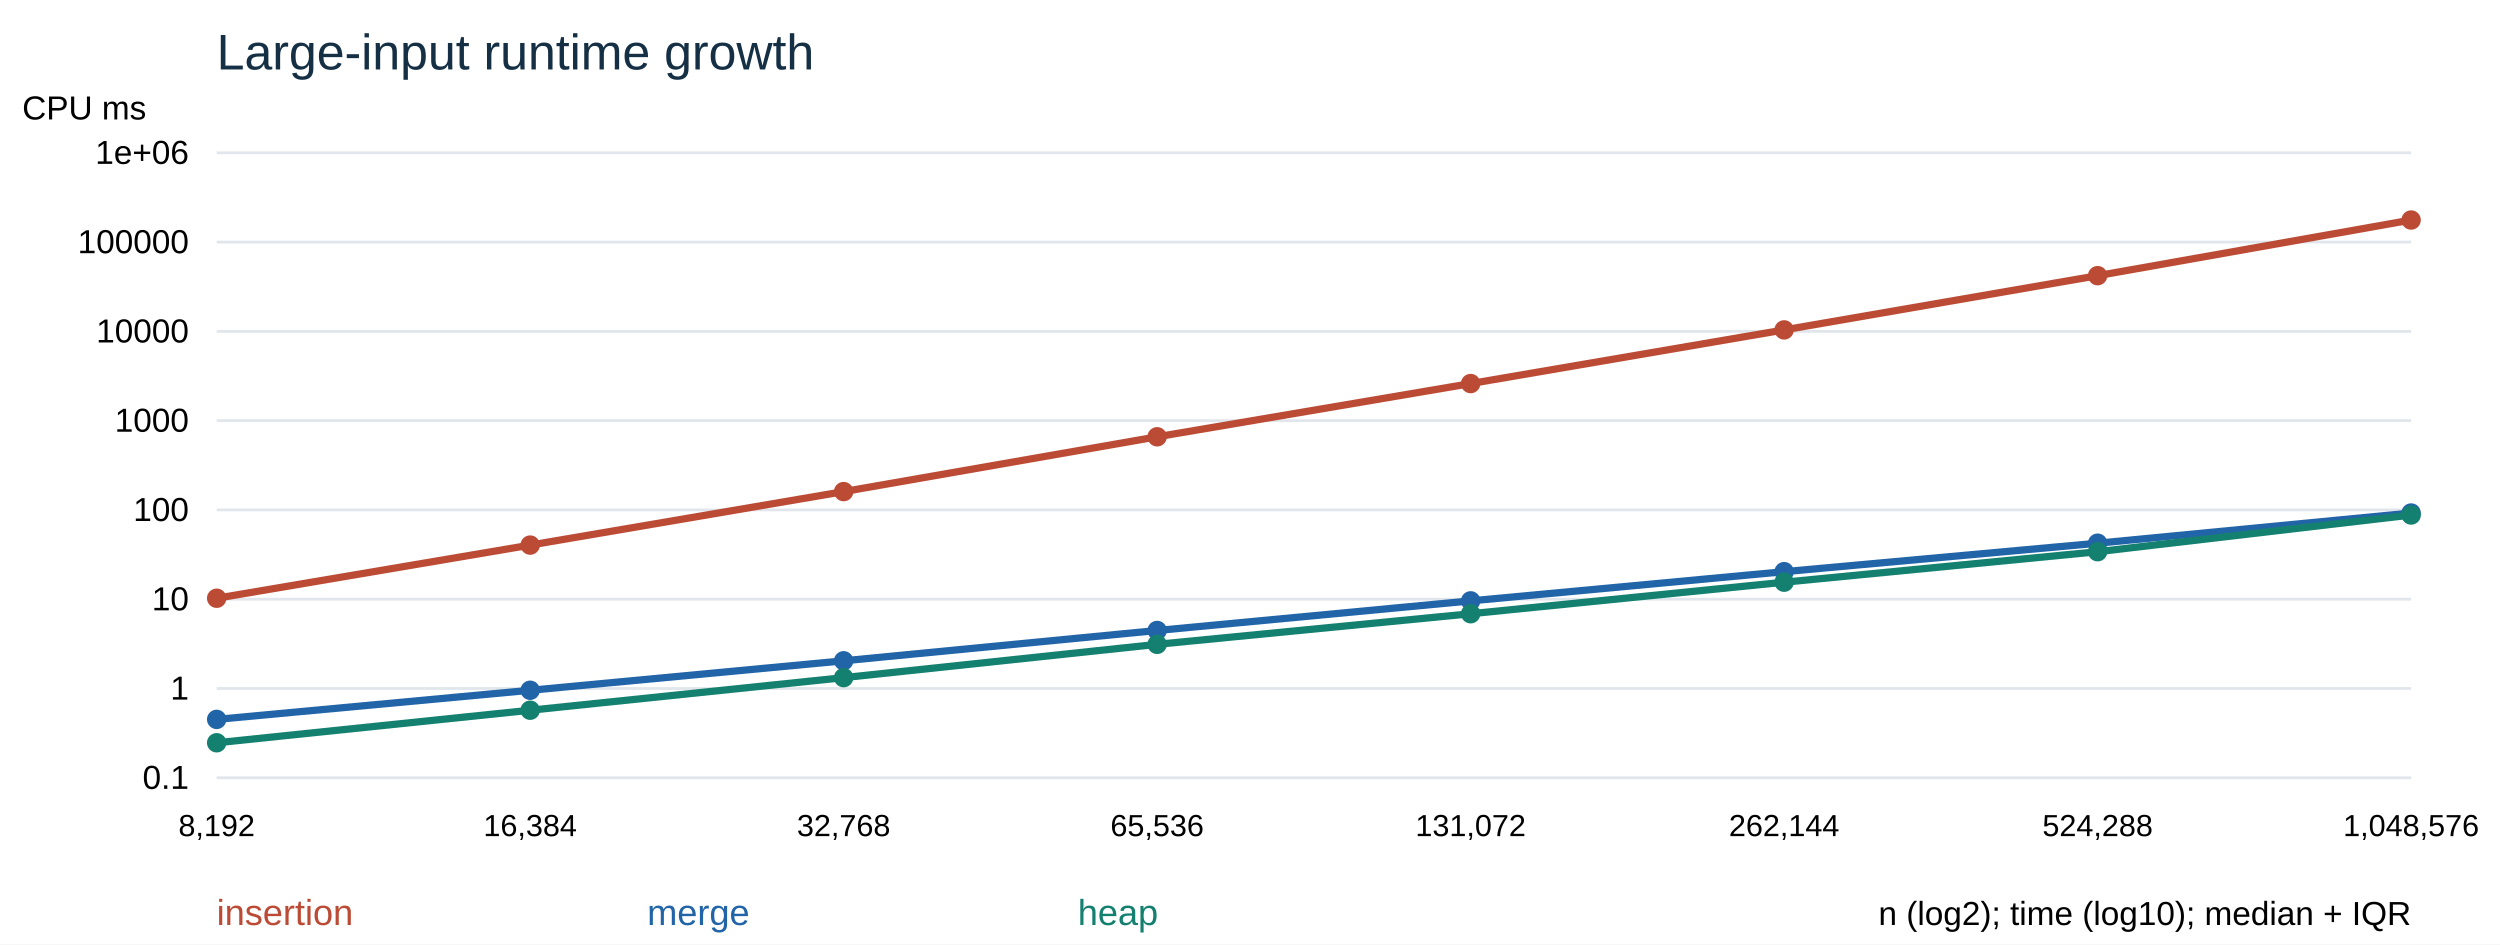
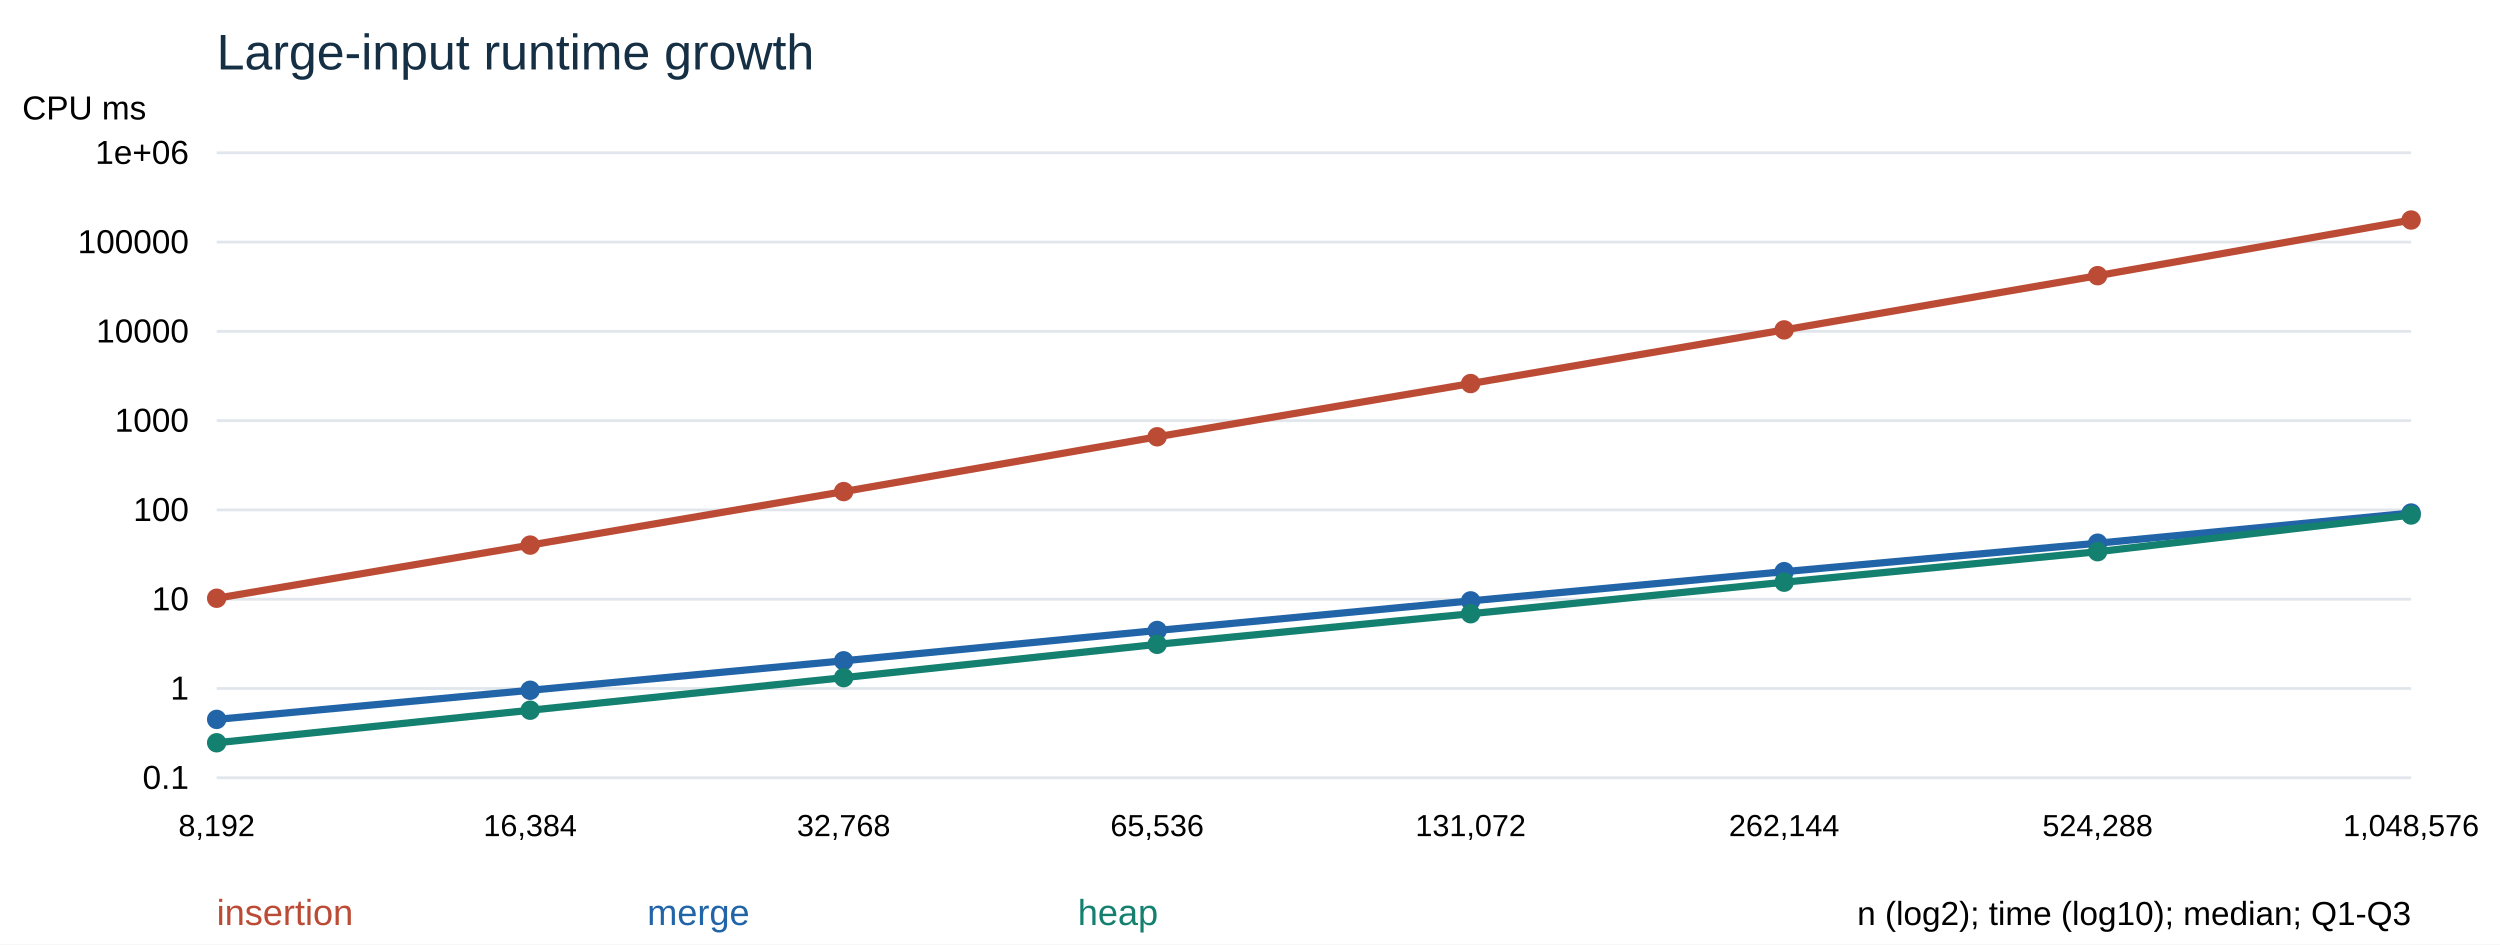
<svg xmlns="http://www.w3.org/2000/svg" width="900" height="340" viewBox="0 0 900 340" font-family="Arial, sans-serif">
  <rect width="900" height="340" fill="white" />
  <text x="78" y="25" font-size="18" fill="#152f44">Large-input runtime growth</text>
  <line x1="78" y1="280.0" x2="868" y2="280.0" stroke="#e0e6eb" />
  <text x="68" y="284.0" text-anchor="end" font-size="12">0.1</text>
  <line x1="78" y1="247.857" x2="868" y2="247.857" stroke="#e0e6eb" />
  <text x="68" y="251.857" text-anchor="end" font-size="12">1</text>
  <line x1="78" y1="215.714" x2="868" y2="215.714" stroke="#e0e6eb" />
  <text x="68" y="219.714" text-anchor="end" font-size="12">10</text>
  <line x1="78" y1="183.571" x2="868" y2="183.571" stroke="#e0e6eb" />
  <text x="68" y="187.571" text-anchor="end" font-size="12">100</text>
  <line x1="78" y1="151.429" x2="868" y2="151.429" stroke="#e0e6eb" />
  <text x="68" y="155.429" text-anchor="end" font-size="12">1000</text>
  <line x1="78" y1="119.286" x2="868" y2="119.286" stroke="#e0e6eb" />
  <text x="68" y="123.286" text-anchor="end" font-size="12">10000</text>
  <line x1="78" y1="87.143" x2="868" y2="87.143" stroke="#e0e6eb" />
  <text x="68" y="91.143" text-anchor="end" font-size="12">100000</text>
  <line x1="78" y1="55.0" x2="868" y2="55.0" stroke="#e0e6eb" />
  <text x="68" y="59.0" text-anchor="end" font-size="12">1e+06</text>
  <text x="78.0" y="301" text-anchor="middle" font-size="11">8,192</text>
  <text x="190.857" y="301" text-anchor="middle" font-size="11">16,384</text>
  <text x="303.714" y="301" text-anchor="middle" font-size="11">32,768</text>
  <text x="416.571" y="301" text-anchor="middle" font-size="11">65,536</text>
  <text x="529.429" y="301" text-anchor="middle" font-size="11">131,072</text>
  <text x="642.286" y="301" text-anchor="middle" font-size="11">262,144</text>
  <text x="755.143" y="301" text-anchor="middle" font-size="11">524,288</text>
  <text x="868.0" y="301" text-anchor="middle" font-size="11">1,048,576</text>
  <polyline points="78.0,215.366 190.857,196.234 303.714,176.973 416.571,157.243 529.429,138.079 642.286,118.762 755.143,99.236 868.0,79.21" fill="none" stroke="#bc4b36" stroke-width="2.6" />
  <line x1="78.0" y1="215.629" x2="78.0" y2="215.206" stroke="#bc4b36" stroke-width="2" />
  <circle cx="78.0" cy="215.366" r="3.5" fill="#bc4b36" />
  <line x1="190.857" y1="196.317" x2="190.857" y2="196.224" stroke="#bc4b36" stroke-width="2" />
  <circle cx="190.857" cy="196.234" r="3.5" fill="#bc4b36" />
  <line x1="303.714" y1="176.986" x2="303.714" y2="176.926" stroke="#bc4b36" stroke-width="2" />
  <circle cx="303.714" cy="176.973" r="3.5" fill="#bc4b36" />
  <line x1="416.571" y1="157.417" x2="416.571" y2="157.182" stroke="#bc4b36" stroke-width="2" />
  <circle cx="416.571" cy="157.243" r="3.5" fill="#bc4b36" />
  <line x1="529.429" y1="138.12" x2="529.429" y2="138.026" stroke="#bc4b36" stroke-width="2" />
  <circle cx="529.429" cy="138.079" r="3.5" fill="#bc4b36" />
  <line x1="642.286" y1="118.796" x2="642.286" y2="118.733" stroke="#bc4b36" stroke-width="2" />
  <circle cx="642.286" cy="118.762" r="3.5" fill="#bc4b36" />
  <line x1="755.143" y1="99.248" x2="755.143" y2="99.101" stroke="#bc4b36" stroke-width="2" />
  <circle cx="755.143" cy="99.236" r="3.5" fill="#bc4b36" />
  <line x1="868.0" y1="79.243" x2="868.0" y2="79.076" stroke="#bc4b36" stroke-width="2" />
  <circle cx="868.0" cy="79.21" r="3.5" fill="#bc4b36" />
  <text x="78" y="333" font-size="13" fill="#bc4b36">insertion</text>
  <polyline points="78.0,258.977 190.857,248.497 303.714,237.884 416.571,226.97 529.429,216.312 642.286,205.797 755.143,195.55 868.0,184.686" fill="none" stroke="#2264a8" stroke-width="2.6" />
  <line x1="78.0" y1="259.525" x2="78.0" y2="258.921" stroke="#2264a8" stroke-width="2" />
  <circle cx="78.0" cy="258.977" r="3.5" fill="#2264a8" />
  <line x1="190.857" y1="248.728" x2="190.857" y2="248.318" stroke="#2264a8" stroke-width="2" />
  <circle cx="190.857" cy="248.497" r="3.5" fill="#2264a8" />
  <line x1="303.714" y1="238.121" x2="303.714" y2="237.445" stroke="#2264a8" stroke-width="2" />
  <circle cx="303.714" cy="237.884" r="3.5" fill="#2264a8" />
  <line x1="416.571" y1="227.14" x2="416.571" y2="226.582" stroke="#2264a8" stroke-width="2" />
  <circle cx="416.571" cy="226.97" r="3.5" fill="#2264a8" />
  <line x1="529.429" y1="216.389" x2="529.429" y2="216.264" stroke="#2264a8" stroke-width="2" />
  <circle cx="529.429" cy="216.312" r="3.5" fill="#2264a8" />
  <line x1="642.286" y1="205.85" x2="642.286" y2="205.737" stroke="#2264a8" stroke-width="2" />
  <circle cx="642.286" cy="205.797" r="3.5" fill="#2264a8" />
  <line x1="755.143" y1="195.607" x2="755.143" y2="195.484" stroke="#2264a8" stroke-width="2" />
  <circle cx="755.143" cy="195.55" r="3.5" fill="#2264a8" />
  <line x1="868.0" y1="184.936" x2="868.0" y2="184.58" stroke="#2264a8" stroke-width="2" />
  <circle cx="868.0" cy="184.686" r="3.5" fill="#2264a8" />
  <text x="233" y="333" font-size="13" fill="#2264a8">merge</text>
  <polyline points="78.0,267.395 190.857,255.677 303.714,243.947 416.571,231.956 529.429,220.943 642.286,209.589 755.143,198.613 868.0,185.402" fill="none" stroke="#14806f" stroke-width="2.6" />
  <line x1="78.0" y1="267.73" x2="78.0" y2="266.92" stroke="#14806f" stroke-width="2" />
  <circle cx="78.0" cy="267.395" r="3.5" fill="#14806f" />
  <line x1="190.857" y1="255.874" x2="190.857" y2="255.323" stroke="#14806f" stroke-width="2" />
  <circle cx="190.857" cy="255.677" r="3.5" fill="#14806f" />
  <line x1="303.714" y1="244.189" x2="303.714" y2="243.57" stroke="#14806f" stroke-width="2" />
  <circle cx="303.714" cy="243.947" r="3.5" fill="#14806f" />
  <line x1="416.571" y1="232.154" x2="416.571" y2="231.811" stroke="#14806f" stroke-width="2" />
  <circle cx="416.571" cy="231.956" r="3.5" fill="#14806f" />
  <line x1="529.429" y1="221.016" x2="529.429" y2="220.904" stroke="#14806f" stroke-width="2" />
  <circle cx="529.429" cy="220.943" r="3.5" fill="#14806f" />
  <line x1="642.286" y1="209.649" x2="642.286" y2="209.428" stroke="#14806f" stroke-width="2" />
  <circle cx="642.286" cy="209.589" r="3.5" fill="#14806f" />
  <line x1="755.143" y1="198.668" x2="755.143" y2="198.537" stroke="#14806f" stroke-width="2" />
  <circle cx="755.143" cy="198.613" r="3.5" fill="#14806f" />
  <line x1="868.0" y1="186.595" x2="868.0" y2="184.616" stroke="#14806f" stroke-width="2" />
  <circle cx="868.0" cy="185.402" r="3.5" fill="#14806f" />
  <text x="388" y="333" font-size="13" fill="#14806f">heap</text>
  <text x="8" y="43" font-size="12">CPU ms</text>
-   <text x="868" y="333" text-anchor="end" font-size="12">n (log2); time (log10); median + IQR</text>
+   <text x="868" y="333" text-anchor="end" font-size="12">n (log2); time (log10); median; Q1-Q3</text>
</svg>
